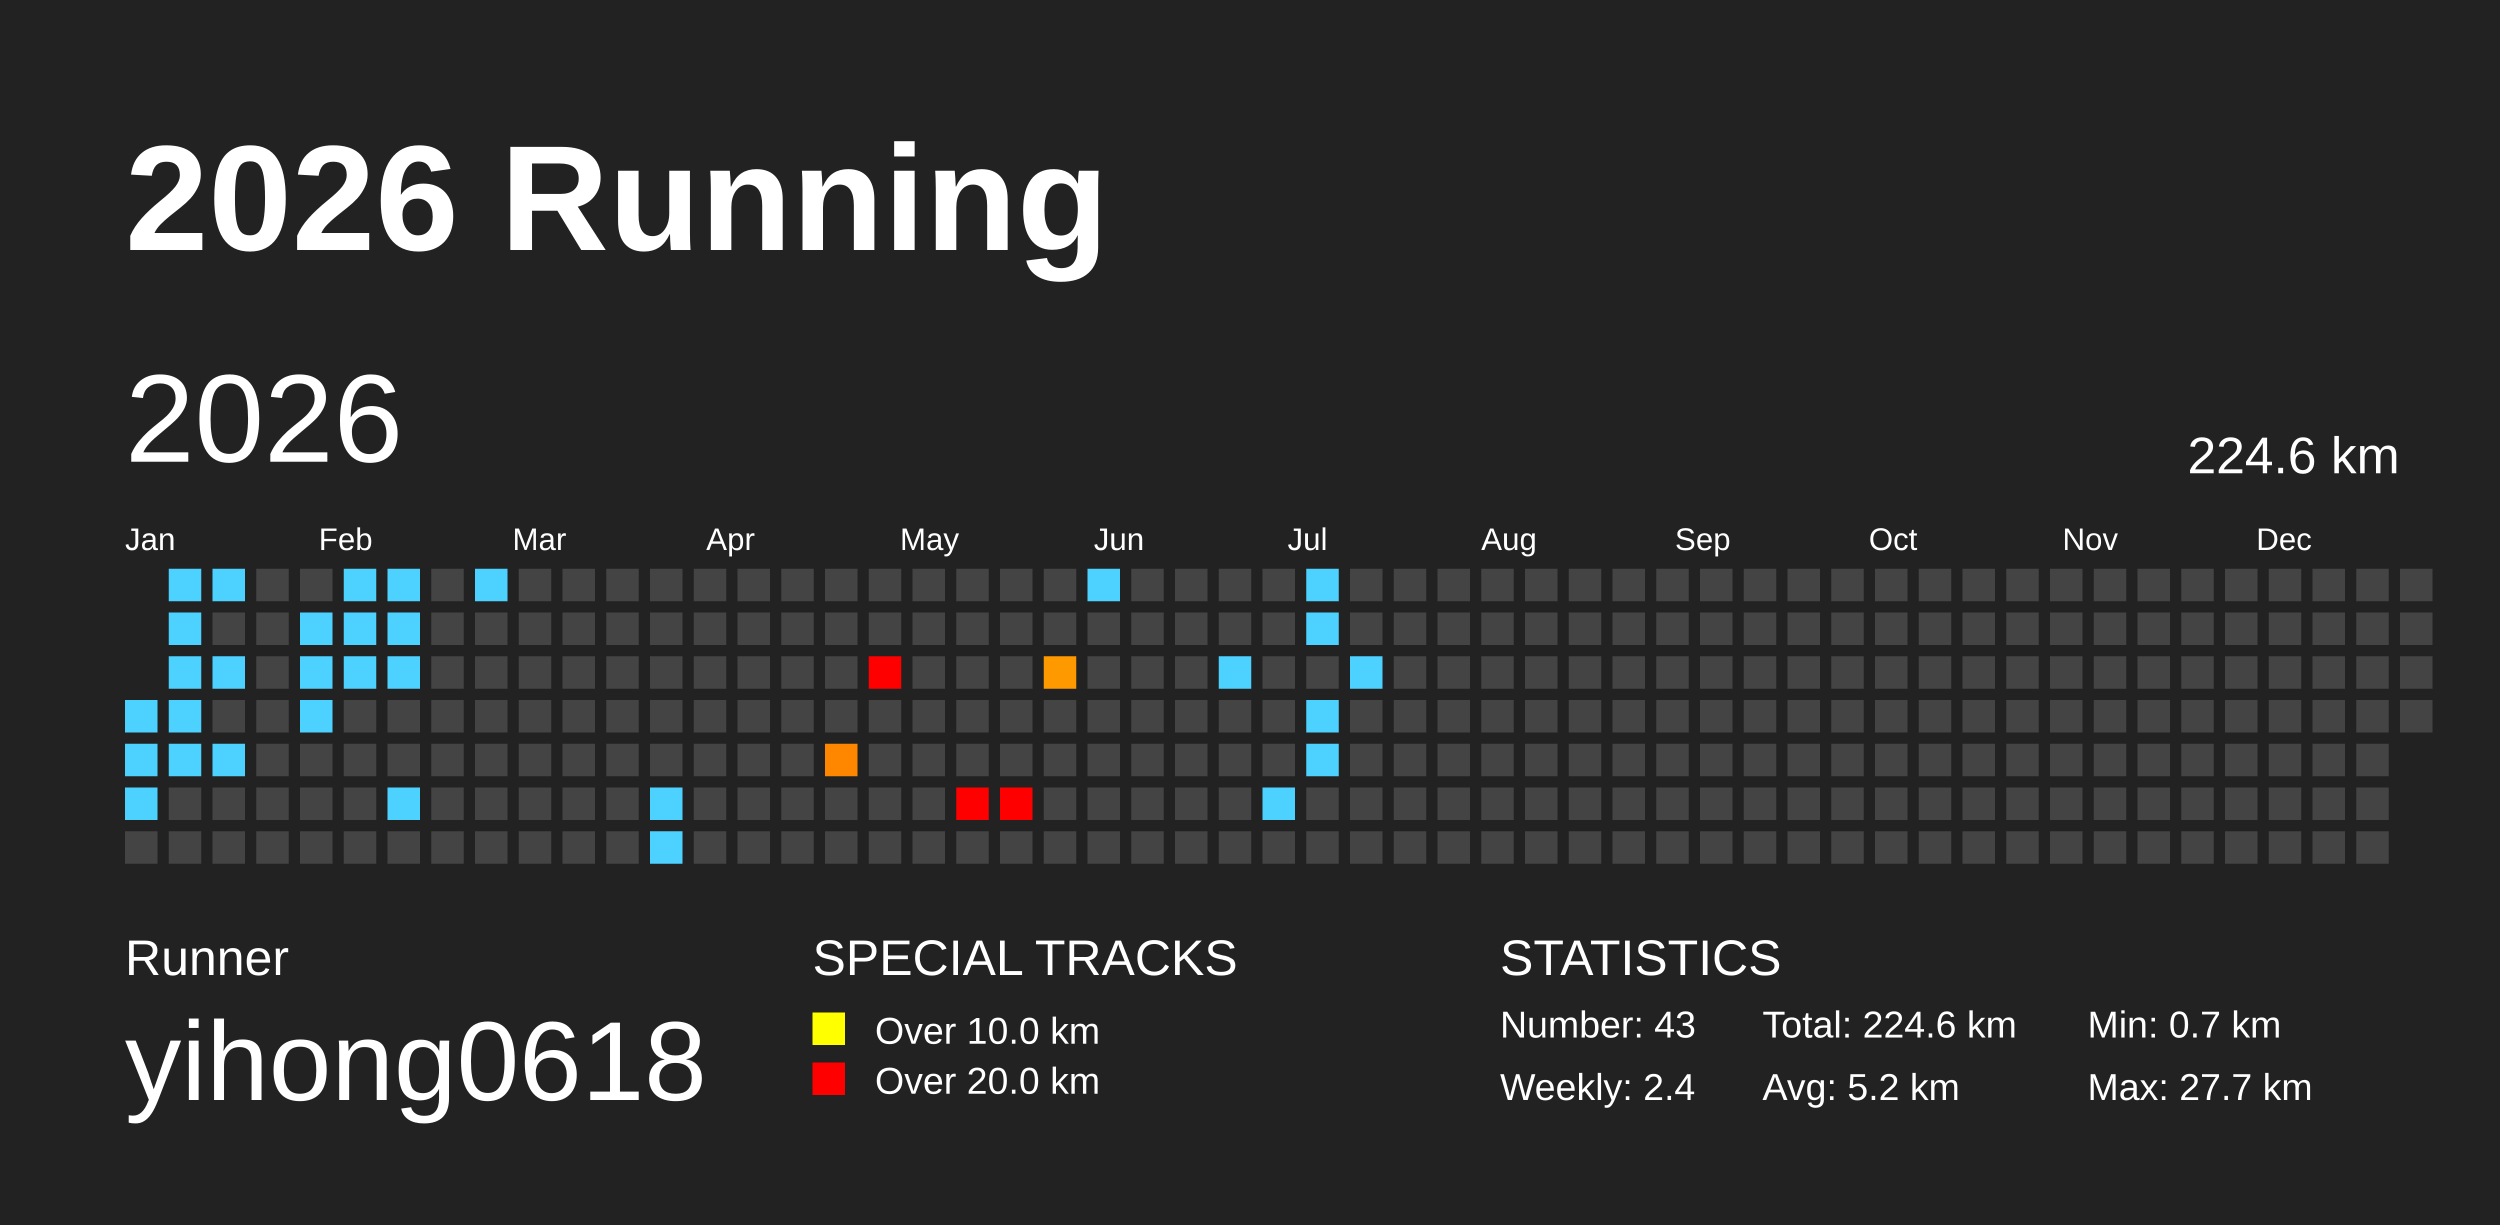
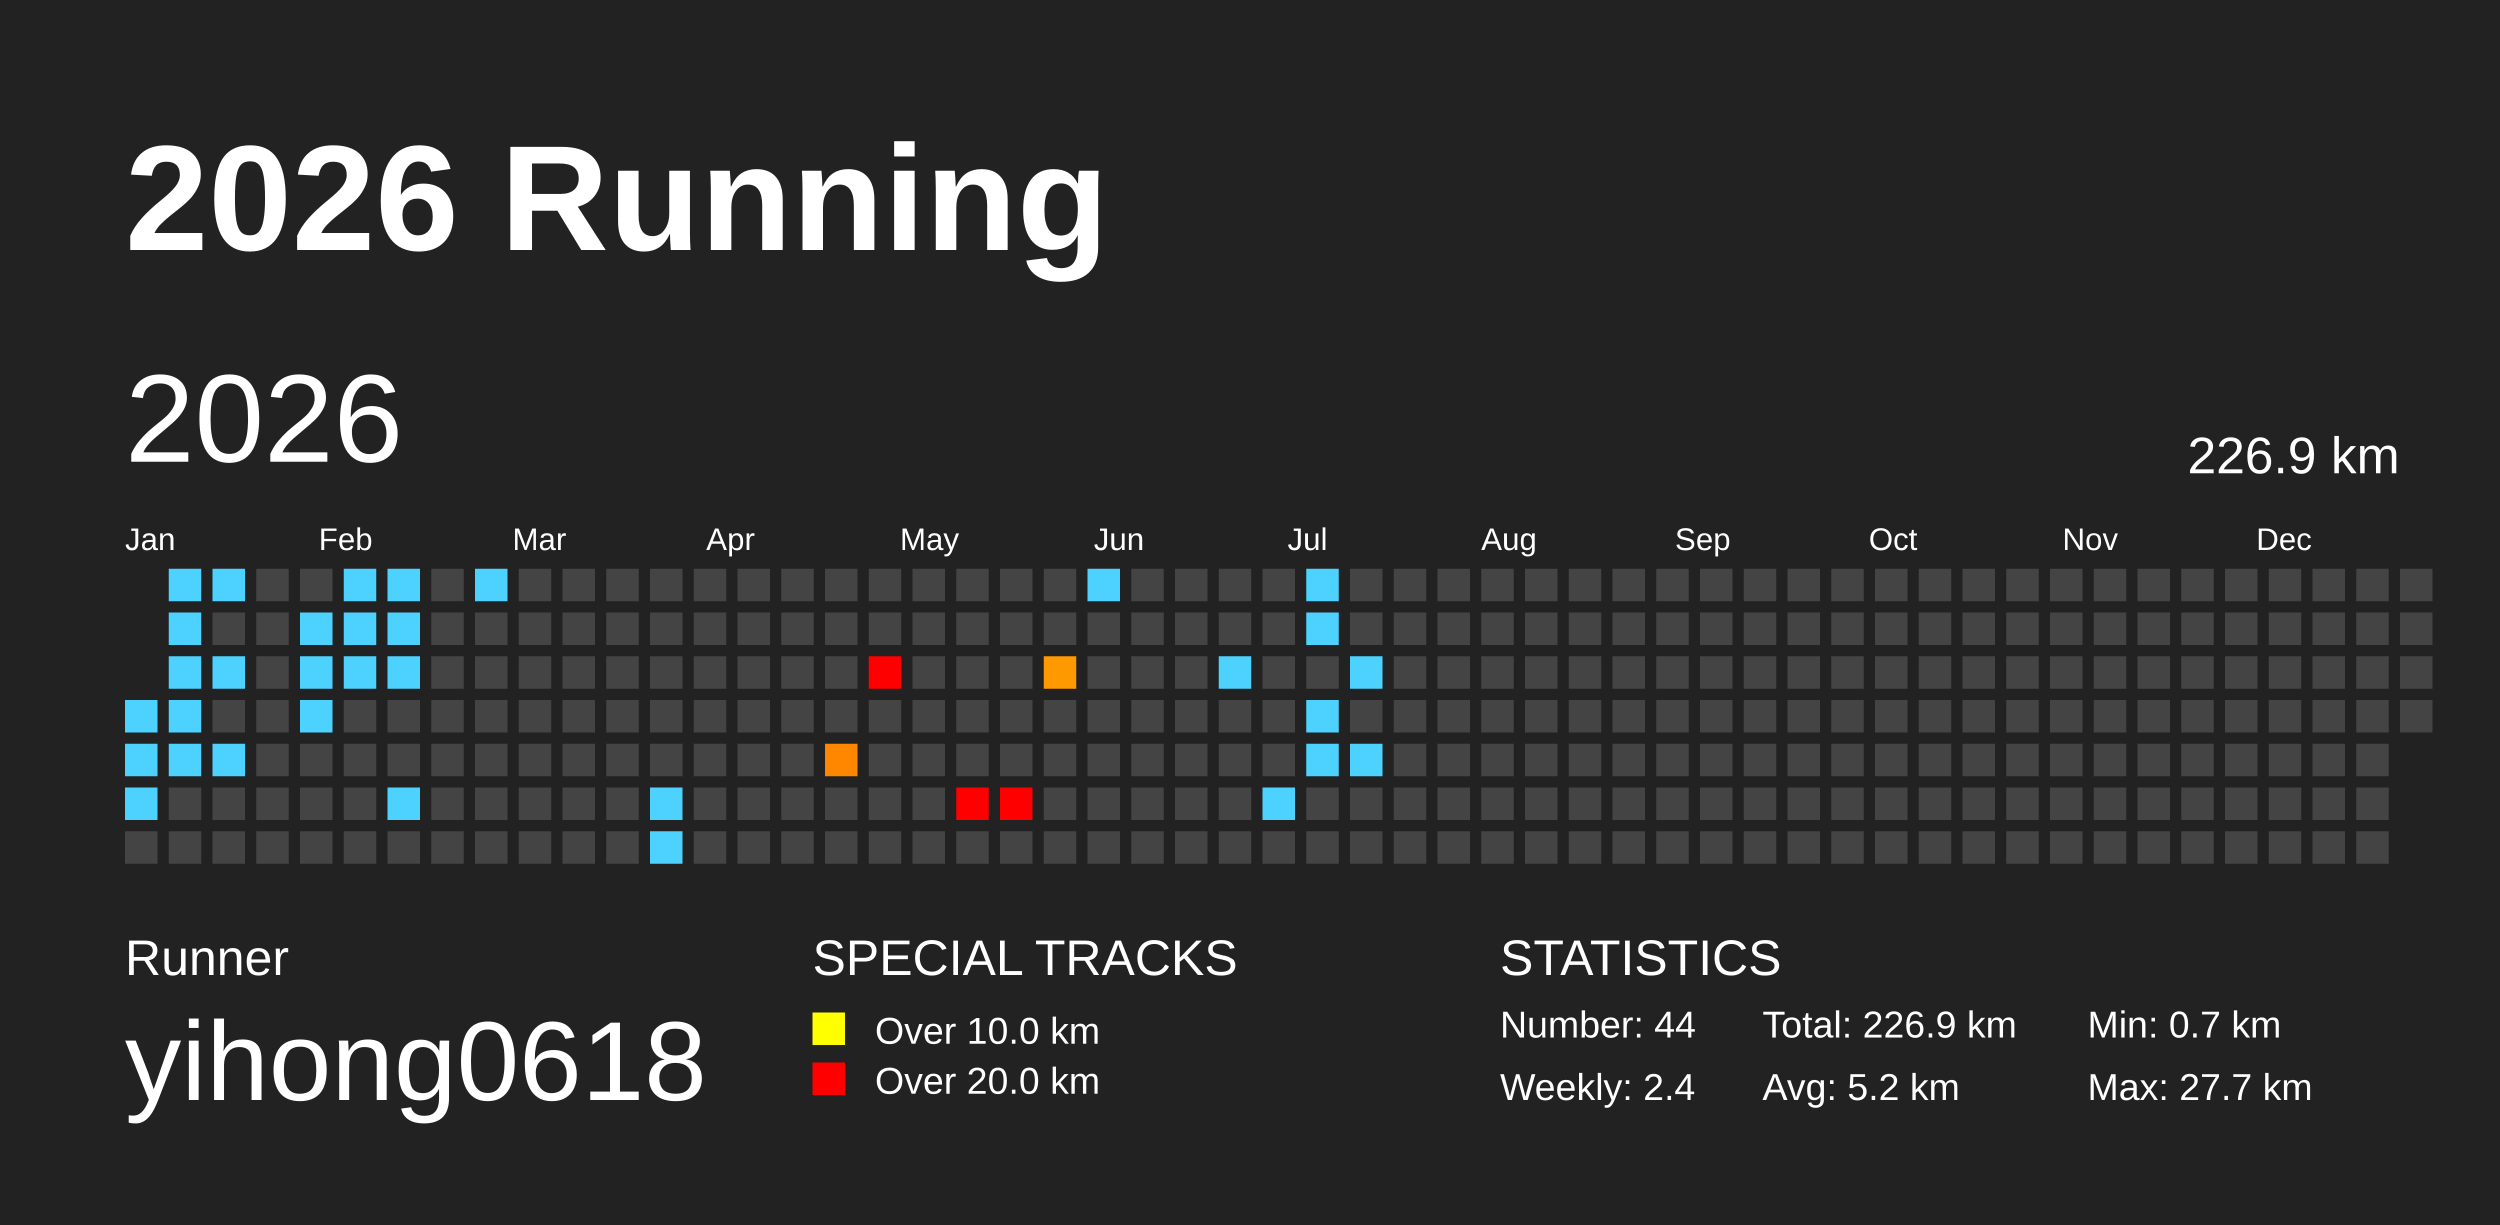
<svg xmlns="http://www.w3.org/2000/svg" baseProfile="full" height="98mm" version="1.1" viewBox="0,0,200,98" width="200mm">
  <defs />
  <rect fill="#222222" height="98" width="200" x="0" y="0" />
  <text fill="#FFFFFF" style="font-size:12px; font-family:Arial; font-weight:bold;" x="10" y="20">2026 Running</text>
  <text fill="#FFFFFF" style="font-size:4px; font-family:Arial" x="10" y="78">Runner</text>
  <text fill="#FFFFFF" style="font-size:9px; font-family:Arial" x="10" y="88">yihong0618</text>
  <text fill="#FFFFFF" style="font-size:4px; font-family:Arial" x="65" y="78">SPECIAL TRACKS</text>
  <rect fill="yellow" height="2.6" width="2.6" x="65" y="81" />
  <text fill="#FFFFFF" style="font-size:3px; font-family:Arial" x="70" y="83.5">Over 10.0 km</text>
  <rect fill="red" height="2.6" width="2.6" x="65" y="85" />
  <text fill="#FFFFFF" style="font-size:3px; font-family:Arial" x="70" y="87.5">Over 20.0 km</text>
  <text fill="#FFFFFF" style="font-size:4px; font-family:Arial" x="120" y="78">STATISTICS</text>
-   <text fill="#FFFFFF" style="font-size:3px; font-family:Arial" x="120" y="83">Number: 43</text>
+   <text fill="#FFFFFF" style="font-size:3px; font-family:Arial" x="120" y="83">Number: 44</text>
  <text fill="#FFFFFF" style="font-size:3px; font-family:Arial" x="120" y="88">Weekly: 2.4</text>
-   <text fill="#FFFFFF" style="font-size:3px; font-family:Arial" x="141" y="83">Total: 224.6 km</text>
+   <text fill="#FFFFFF" style="font-size:3px; font-family:Arial" x="141" y="83">Total: 226.9 km</text>
  <text fill="#FFFFFF" style="font-size:3px; font-family:Arial" x="141" y="88">Avg: 5.2 km</text>
  <text fill="#FFFFFF" style="font-size:3px; font-family:Arial" x="167" y="83">Min: 0.7 km</text>
  <text fill="#FFFFFF" style="font-size:3px; font-family:Arial" x="167" y="88">Max: 27.7 km</text>
  <text dominant-baseline="hanging" fill="#FFFFFF" style="font-size:10.0px; font-family:Arial;" x="10" y="30">2026</text>
-   <text dominant-baseline="hanging" fill="#FFFFFF" style="font-size:4.125px; font-family:Arial;" x="175" y="35">224.6 km</text>
+   <text dominant-baseline="hanging" fill="#FFFFFF" style="font-size:4.125px; font-family:Arial;" x="175" y="35">226.9 km</text>
  <text fill="#FFFFFF" style="font-size:2.5px; font-family:Arial" x="10.0" y="44">Jan</text>
  <text fill="#FFFFFF" style="font-size:2.5px; font-family:Arial" x="25.5" y="44">Feb</text>
  <text fill="#FFFFFF" style="font-size:2.5px; font-family:Arial" x="41.0" y="44">Mar</text>
  <text fill="#FFFFFF" style="font-size:2.5px; font-family:Arial" x="56.5" y="44">Apr</text>
  <text fill="#FFFFFF" style="font-size:2.5px; font-family:Arial" x="72.0" y="44">May</text>
  <text fill="#FFFFFF" style="font-size:2.5px; font-family:Arial" x="87.5" y="44">Jun</text>
  <text fill="#FFFFFF" style="font-size:2.5px; font-family:Arial" x="103.0" y="44">Jul</text>
  <text fill="#FFFFFF" style="font-size:2.5px; font-family:Arial" x="118.5" y="44">Aug</text>
  <text fill="#FFFFFF" style="font-size:2.5px; font-family:Arial" x="134.0" y="44">Sep</text>
  <text fill="#FFFFFF" style="font-size:2.5px; font-family:Arial" x="149.5" y="44">Oct</text>
  <text fill="#FFFFFF" style="font-size:2.5px; font-family:Arial" x="165.0" y="44">Nov</text>
  <text fill="#FFFFFF" style="font-size:2.5px; font-family:Arial" x="180.5" y="44">Dec</text>
  <rect fill="#4dd2ff" height="2.6" width="2.6" x="10.0" y="56.0" />
  <rect fill="#4dd2ff" height="2.6" width="2.6" x="10.0" y="59.5" />
  <rect fill="#4dd2ff" height="2.6" width="2.6" x="10.0" y="63.0" />
  <rect fill="#444444" height="2.6" width="2.6" x="10.0" y="66.5" />
  <rect fill="#4dd2ff" height="2.6" width="2.6" x="13.5" y="45.5" />
  <rect fill="#4dd2ff" height="2.6" width="2.6" x="13.5" y="49.0" />
  <rect fill="#4dd2ff" height="2.6" width="2.6" x="13.5" y="52.5" />
  <rect fill="#4dd2ff" height="2.6" width="2.6" x="13.5" y="56.0" />
  <rect fill="#4dd2ff" height="2.6" width="2.6" x="13.5" y="59.5" />
  <rect fill="#444444" height="2.6" width="2.6" x="13.5" y="63.0" />
  <rect fill="#444444" height="2.6" width="2.6" x="13.5" y="66.5" />
  <rect fill="#4dd2ff" height="2.6" width="2.6" x="17.0" y="45.5" />
  <rect fill="#444444" height="2.6" width="2.6" x="17.0" y="49.0" />
  <rect fill="#4dd2ff" height="2.6" width="2.6" x="17.0" y="52.5" />
  <rect fill="#444444" height="2.6" width="2.6" x="17.0" y="56.0" />
  <rect fill="#4dd2ff" height="2.6" width="2.6" x="17.0" y="59.5" />
  <rect fill="#444444" height="2.6" width="2.6" x="17.0" y="63.0" />
  <rect fill="#444444" height="2.6" width="2.6" x="17.0" y="66.5" />
  <rect fill="#444444" height="2.6" width="2.6" x="20.5" y="45.5" />
  <rect fill="#444444" height="2.6" width="2.6" x="20.5" y="49.0" />
  <rect fill="#444444" height="2.6" width="2.6" x="20.5" y="52.5" />
  <rect fill="#444444" height="2.6" width="2.6" x="20.5" y="56.0" />
  <rect fill="#444444" height="2.6" width="2.6" x="20.5" y="59.5" />
  <rect fill="#444444" height="2.6" width="2.6" x="20.5" y="63.0" />
  <rect fill="#444444" height="2.6" width="2.6" x="20.5" y="66.5" />
  <rect fill="#444444" height="2.6" width="2.6" x="24.0" y="45.5" />
  <rect fill="#4dd2ff" height="2.6" width="2.6" x="24.0" y="49.0" />
  <rect fill="#4dd2ff" height="2.6" width="2.6" x="24.0" y="52.5" />
  <rect fill="#4dd2ff" height="2.6" width="2.6" x="24.0" y="56.0" />
  <rect fill="#444444" height="2.6" width="2.6" x="24.0" y="59.5" />
  <rect fill="#444444" height="2.6" width="2.6" x="24.0" y="63.0" />
  <rect fill="#444444" height="2.6" width="2.6" x="24.0" y="66.5" />
  <rect fill="#4dd2ff" height="2.6" width="2.6" x="27.5" y="45.5" />
  <rect fill="#4dd2ff" height="2.6" width="2.6" x="27.5" y="49.0" />
  <rect fill="#4dd2ff" height="2.6" width="2.6" x="27.5" y="52.5" />
  <rect fill="#444444" height="2.6" width="2.6" x="27.5" y="56.0" />
  <rect fill="#444444" height="2.6" width="2.6" x="27.5" y="59.5" />
  <rect fill="#444444" height="2.6" width="2.6" x="27.5" y="63.0" />
  <rect fill="#444444" height="2.6" width="2.6" x="27.5" y="66.5" />
  <rect fill="#4dd2ff" height="2.6" width="2.6" x="31.0" y="45.5" />
  <rect fill="#4dd2ff" height="2.6" width="2.6" x="31.0" y="49.0" />
  <rect fill="#4dd2ff" height="2.6" width="2.6" x="31.0" y="52.5" />
  <rect fill="#444444" height="2.6" width="2.6" x="31.0" y="56.0" />
  <rect fill="#444444" height="2.6" width="2.6" x="31.0" y="59.5" />
  <rect fill="#4dd2ff" height="2.6" width="2.6" x="31.0" y="63.0" />
  <rect fill="#444444" height="2.6" width="2.6" x="31.0" y="66.5" />
  <rect fill="#444444" height="2.6" width="2.6" x="34.5" y="45.5" />
  <rect fill="#444444" height="2.6" width="2.6" x="34.5" y="49.0" />
  <rect fill="#444444" height="2.6" width="2.6" x="34.5" y="52.5" />
  <rect fill="#444444" height="2.6" width="2.6" x="34.5" y="56.0" />
  <rect fill="#444444" height="2.6" width="2.6" x="34.5" y="59.5" />
  <rect fill="#444444" height="2.6" width="2.6" x="34.5" y="63.0" />
  <rect fill="#444444" height="2.6" width="2.6" x="34.5" y="66.5" />
  <rect fill="#4dd2ff" height="2.6" width="2.6" x="38.0" y="45.5" />
  <rect fill="#444444" height="2.6" width="2.6" x="38.0" y="49.0" />
  <rect fill="#444444" height="2.6" width="2.6" x="38.0" y="52.5" />
  <rect fill="#444444" height="2.6" width="2.6" x="38.0" y="56.0" />
  <rect fill="#444444" height="2.6" width="2.6" x="38.0" y="59.5" />
  <rect fill="#444444" height="2.6" width="2.6" x="38.0" y="63.0" />
  <rect fill="#444444" height="2.6" width="2.6" x="38.0" y="66.5" />
  <rect fill="#444444" height="2.6" width="2.6" x="41.5" y="45.5" />
  <rect fill="#444444" height="2.6" width="2.6" x="41.5" y="49.0" />
  <rect fill="#444444" height="2.6" width="2.6" x="41.5" y="52.5" />
  <rect fill="#444444" height="2.6" width="2.6" x="41.5" y="56.0" />
  <rect fill="#444444" height="2.6" width="2.6" x="41.5" y="59.5" />
  <rect fill="#444444" height="2.6" width="2.6" x="41.5" y="63.0" />
  <rect fill="#444444" height="2.6" width="2.6" x="41.5" y="66.5" />
  <rect fill="#444444" height="2.6" width="2.6" x="45.0" y="45.5" />
  <rect fill="#444444" height="2.6" width="2.6" x="45.0" y="49.0" />
  <rect fill="#444444" height="2.6" width="2.6" x="45.0" y="52.5" />
  <rect fill="#444444" height="2.6" width="2.6" x="45.0" y="56.0" />
  <rect fill="#444444" height="2.6" width="2.6" x="45.0" y="59.5" />
  <rect fill="#444444" height="2.6" width="2.6" x="45.0" y="63.0" />
  <rect fill="#444444" height="2.6" width="2.6" x="45.0" y="66.5" />
  <rect fill="#444444" height="2.6" width="2.6" x="48.5" y="45.5" />
  <rect fill="#444444" height="2.6" width="2.6" x="48.5" y="49.0" />
  <rect fill="#444444" height="2.6" width="2.6" x="48.5" y="52.5" />
  <rect fill="#444444" height="2.6" width="2.6" x="48.5" y="56.0" />
  <rect fill="#444444" height="2.6" width="2.6" x="48.5" y="59.5" />
  <rect fill="#444444" height="2.6" width="2.6" x="48.5" y="63.0" />
  <rect fill="#444444" height="2.6" width="2.6" x="48.5" y="66.5" />
  <rect fill="#444444" height="2.6" width="2.6" x="52.0" y="45.5" />
  <rect fill="#444444" height="2.6" width="2.6" x="52.0" y="49.0" />
  <rect fill="#444444" height="2.6" width="2.6" x="52.0" y="52.5" />
  <rect fill="#444444" height="2.6" width="2.6" x="52.0" y="56.0" />
  <rect fill="#444444" height="2.6" width="2.6" x="52.0" y="59.5" />
  <rect fill="#4dd2ff" height="2.6" width="2.6" x="52.0" y="63.0" />
  <rect fill="#4dd2ff" height="2.6" width="2.6" x="52.0" y="66.5" />
  <rect fill="#444444" height="2.6" width="2.6" x="55.5" y="45.5" />
  <rect fill="#444444" height="2.6" width="2.6" x="55.5" y="49.0" />
  <rect fill="#444444" height="2.6" width="2.6" x="55.5" y="52.5" />
  <rect fill="#444444" height="2.6" width="2.6" x="55.5" y="56.0" />
  <rect fill="#444444" height="2.6" width="2.6" x="55.5" y="59.5" />
  <rect fill="#444444" height="2.6" width="2.6" x="55.5" y="63.0" />
  <rect fill="#444444" height="2.6" width="2.6" x="55.5" y="66.5" />
  <rect fill="#444444" height="2.6" width="2.6" x="59.0" y="45.5" />
  <rect fill="#444444" height="2.6" width="2.6" x="59.0" y="49.0" />
  <rect fill="#444444" height="2.6" width="2.6" x="59.0" y="52.5" />
  <rect fill="#444444" height="2.6" width="2.6" x="59.0" y="56.0" />
  <rect fill="#444444" height="2.6" width="2.6" x="59.0" y="59.5" />
  <rect fill="#444444" height="2.6" width="2.6" x="59.0" y="63.0" />
  <rect fill="#444444" height="2.6" width="2.6" x="59.0" y="66.5" />
  <rect fill="#444444" height="2.6" width="2.6" x="62.5" y="45.5" />
  <rect fill="#444444" height="2.6" width="2.6" x="62.5" y="49.0" />
  <rect fill="#444444" height="2.6" width="2.6" x="62.5" y="52.5" />
  <rect fill="#444444" height="2.6" width="2.6" x="62.5" y="56.0" />
  <rect fill="#444444" height="2.6" width="2.6" x="62.5" y="59.5" />
  <rect fill="#444444" height="2.6" width="2.6" x="62.5" y="63.0" />
  <rect fill="#444444" height="2.6" width="2.6" x="62.5" y="66.5" />
  <rect fill="#444444" height="2.6" width="2.6" x="66.0" y="45.5" />
  <rect fill="#444444" height="2.6" width="2.6" x="66.0" y="49.0" />
  <rect fill="#444444" height="2.6" width="2.6" x="66.0" y="52.5" />
  <rect fill="#444444" height="2.6" width="2.6" x="66.0" y="56.0" />
  <rect fill="#ff8700" height="2.6" width="2.6" x="66.0" y="59.5" />
  <rect fill="#444444" height="2.6" width="2.6" x="66.0" y="63.0" />
  <rect fill="#444444" height="2.6" width="2.6" x="66.0" y="66.5" />
  <rect fill="#444444" height="2.6" width="2.6" x="69.5" y="45.5" />
  <rect fill="#444444" height="2.6" width="2.6" x="69.5" y="49.0" />
  <rect fill="red" height="2.6" width="2.6" x="69.5" y="52.5" />
  <rect fill="#444444" height="2.6" width="2.6" x="69.5" y="56.0" />
  <rect fill="#444444" height="2.6" width="2.6" x="69.5" y="59.5" />
  <rect fill="#444444" height="2.6" width="2.6" x="69.5" y="63.0" />
  <rect fill="#444444" height="2.6" width="2.6" x="69.5" y="66.5" />
  <rect fill="#444444" height="2.6" width="2.6" x="73.0" y="45.5" />
  <rect fill="#444444" height="2.6" width="2.6" x="73.0" y="49.0" />
  <rect fill="#444444" height="2.6" width="2.6" x="73.0" y="52.5" />
  <rect fill="#444444" height="2.6" width="2.6" x="73.0" y="56.0" />
  <rect fill="#444444" height="2.6" width="2.6" x="73.0" y="59.5" />
  <rect fill="#444444" height="2.6" width="2.6" x="73.0" y="63.0" />
  <rect fill="#444444" height="2.6" width="2.6" x="73.0" y="66.5" />
  <rect fill="#444444" height="2.6" width="2.6" x="76.5" y="45.5" />
  <rect fill="#444444" height="2.6" width="2.6" x="76.5" y="49.0" />
  <rect fill="#444444" height="2.6" width="2.6" x="76.5" y="52.5" />
  <rect fill="#444444" height="2.6" width="2.6" x="76.5" y="56.0" />
  <rect fill="#444444" height="2.6" width="2.6" x="76.5" y="59.5" />
  <rect fill="red" height="2.6" width="2.6" x="76.5" y="63.0" />
  <rect fill="#444444" height="2.6" width="2.6" x="76.5" y="66.5" />
  <rect fill="#444444" height="2.6" width="2.6" x="80.0" y="45.5" />
  <rect fill="#444444" height="2.6" width="2.6" x="80.0" y="49.0" />
  <rect fill="#444444" height="2.6" width="2.6" x="80.0" y="52.5" />
  <rect fill="#444444" height="2.6" width="2.6" x="80.0" y="56.0" />
  <rect fill="#444444" height="2.6" width="2.6" x="80.0" y="59.5" />
  <rect fill="red" height="2.6" width="2.6" x="80.0" y="63.0" />
  <rect fill="#444444" height="2.6" width="2.6" x="80.0" y="66.5" />
  <rect fill="#444444" height="2.6" width="2.6" x="83.5" y="45.5" />
  <rect fill="#444444" height="2.6" width="2.6" x="83.5" y="49.0" />
  <rect fill="#ff9900" height="2.6" width="2.6" x="83.5" y="52.5" />
  <rect fill="#444444" height="2.6" width="2.6" x="83.5" y="56.0" />
  <rect fill="#444444" height="2.6" width="2.6" x="83.5" y="59.5" />
  <rect fill="#444444" height="2.6" width="2.6" x="83.5" y="63.0" />
  <rect fill="#444444" height="2.6" width="2.6" x="83.5" y="66.5" />
  <rect fill="#4dd2ff" height="2.6" width="2.6" x="87.0" y="45.5" />
  <rect fill="#444444" height="2.6" width="2.6" x="87.0" y="49.0" />
  <rect fill="#444444" height="2.6" width="2.6" x="87.0" y="52.5" />
  <rect fill="#444444" height="2.6" width="2.6" x="87.0" y="56.0" />
  <rect fill="#444444" height="2.6" width="2.6" x="87.0" y="59.5" />
  <rect fill="#444444" height="2.6" width="2.6" x="87.0" y="63.0" />
  <rect fill="#444444" height="2.6" width="2.6" x="87.0" y="66.5" />
  <rect fill="#444444" height="2.6" width="2.6" x="90.5" y="45.5" />
  <rect fill="#444444" height="2.6" width="2.6" x="90.5" y="49.0" />
  <rect fill="#444444" height="2.6" width="2.6" x="90.5" y="52.5" />
  <rect fill="#444444" height="2.6" width="2.6" x="90.5" y="56.0" />
  <rect fill="#444444" height="2.6" width="2.6" x="90.5" y="59.5" />
  <rect fill="#444444" height="2.6" width="2.6" x="90.5" y="63.0" />
  <rect fill="#444444" height="2.6" width="2.6" x="90.5" y="66.5" />
  <rect fill="#444444" height="2.6" width="2.6" x="94.0" y="45.5" />
  <rect fill="#444444" height="2.6" width="2.6" x="94.0" y="49.0" />
  <rect fill="#444444" height="2.6" width="2.6" x="94.0" y="52.5" />
  <rect fill="#444444" height="2.6" width="2.6" x="94.0" y="56.0" />
  <rect fill="#444444" height="2.6" width="2.6" x="94.0" y="59.5" />
  <rect fill="#444444" height="2.6" width="2.6" x="94.0" y="63.0" />
  <rect fill="#444444" height="2.6" width="2.6" x="94.0" y="66.5" />
  <rect fill="#444444" height="2.6" width="2.6" x="97.5" y="45.5" />
  <rect fill="#444444" height="2.6" width="2.6" x="97.5" y="49.0" />
  <rect fill="#4dd2ff" height="2.6" width="2.6" x="97.5" y="52.5" />
  <rect fill="#444444" height="2.6" width="2.6" x="97.5" y="56.0" />
  <rect fill="#444444" height="2.6" width="2.6" x="97.5" y="59.5" />
  <rect fill="#444444" height="2.6" width="2.6" x="97.5" y="63.0" />
  <rect fill="#444444" height="2.6" width="2.6" x="97.5" y="66.5" />
  <rect fill="#444444" height="2.6" width="2.6" x="101.0" y="45.5" />
  <rect fill="#444444" height="2.6" width="2.6" x="101.0" y="49.0" />
  <rect fill="#444444" height="2.6" width="2.6" x="101.0" y="52.5" />
  <rect fill="#444444" height="2.6" width="2.6" x="101.0" y="56.0" />
  <rect fill="#444444" height="2.6" width="2.6" x="101.0" y="59.5" />
  <rect fill="#4dd2ff" height="2.6" width="2.6" x="101.0" y="63.0" />
  <rect fill="#444444" height="2.6" width="2.6" x="101.0" y="66.5" />
  <rect fill="#4dd2ff" height="2.6" width="2.6" x="104.5" y="45.5" />
  <rect fill="#4dd2ff" height="2.6" width="2.6" x="104.5" y="49.0" />
  <rect fill="#444444" height="2.6" width="2.6" x="104.5" y="52.5" />
  <rect fill="#4dd2ff" height="2.6" width="2.6" x="104.5" y="56.0" />
  <rect fill="#4dd2ff" height="2.6" width="2.6" x="104.5" y="59.5" />
  <rect fill="#444444" height="2.6" width="2.6" x="104.5" y="63.0" />
  <rect fill="#444444" height="2.6" width="2.6" x="104.5" y="66.5" />
  <rect fill="#444444" height="2.6" width="2.6" x="108.0" y="45.5" />
  <rect fill="#444444" height="2.6" width="2.6" x="108.0" y="49.0" />
  <rect fill="#4dd2ff" height="2.6" width="2.6" x="108.0" y="52.5" />
  <rect fill="#444444" height="2.6" width="2.6" x="108.0" y="56.0" />
-   <rect fill="#444444" height="2.6" width="2.6" x="108.0" y="59.5" />
+   <rect fill="#4dd2ff" height="2.6" width="2.6" x="108.0" y="59.5" />
  <rect fill="#444444" height="2.6" width="2.6" x="108.0" y="63.0" />
  <rect fill="#444444" height="2.6" width="2.6" x="108.0" y="66.5" />
  <rect fill="#444444" height="2.6" width="2.6" x="111.5" y="45.5" />
  <rect fill="#444444" height="2.6" width="2.6" x="111.5" y="49.0" />
  <rect fill="#444444" height="2.6" width="2.6" x="111.5" y="52.5" />
  <rect fill="#444444" height="2.6" width="2.6" x="111.5" y="56.0" />
  <rect fill="#444444" height="2.6" width="2.6" x="111.5" y="59.5" />
  <rect fill="#444444" height="2.6" width="2.6" x="111.5" y="63.0" />
  <rect fill="#444444" height="2.6" width="2.6" x="111.5" y="66.5" />
  <rect fill="#444444" height="2.6" width="2.6" x="115.0" y="45.5" />
  <rect fill="#444444" height="2.6" width="2.6" x="115.0" y="49.0" />
  <rect fill="#444444" height="2.6" width="2.6" x="115.0" y="52.5" />
  <rect fill="#444444" height="2.6" width="2.6" x="115.0" y="56.0" />
  <rect fill="#444444" height="2.6" width="2.6" x="115.0" y="59.5" />
  <rect fill="#444444" height="2.6" width="2.6" x="115.0" y="63.0" />
  <rect fill="#444444" height="2.6" width="2.6" x="115.0" y="66.5" />
  <rect fill="#444444" height="2.6" width="2.6" x="118.5" y="45.5" />
  <rect fill="#444444" height="2.6" width="2.6" x="118.5" y="49.0" />
  <rect fill="#444444" height="2.6" width="2.6" x="118.5" y="52.5" />
  <rect fill="#444444" height="2.6" width="2.6" x="118.5" y="56.0" />
  <rect fill="#444444" height="2.6" width="2.6" x="118.5" y="59.5" />
  <rect fill="#444444" height="2.6" width="2.6" x="118.5" y="63.0" />
  <rect fill="#444444" height="2.6" width="2.6" x="118.5" y="66.5" />
  <rect fill="#444444" height="2.6" width="2.6" x="122.0" y="45.5" />
  <rect fill="#444444" height="2.6" width="2.6" x="122.0" y="49.0" />
  <rect fill="#444444" height="2.6" width="2.6" x="122.0" y="52.5" />
  <rect fill="#444444" height="2.6" width="2.6" x="122.0" y="56.0" />
  <rect fill="#444444" height="2.6" width="2.6" x="122.0" y="59.5" />
  <rect fill="#444444" height="2.6" width="2.6" x="122.0" y="63.0" />
  <rect fill="#444444" height="2.6" width="2.6" x="122.0" y="66.5" />
  <rect fill="#444444" height="2.6" width="2.6" x="125.5" y="45.5" />
  <rect fill="#444444" height="2.6" width="2.6" x="125.5" y="49.0" />
  <rect fill="#444444" height="2.6" width="2.6" x="125.5" y="52.5" />
  <rect fill="#444444" height="2.6" width="2.6" x="125.5" y="56.0" />
  <rect fill="#444444" height="2.6" width="2.6" x="125.5" y="59.5" />
  <rect fill="#444444" height="2.6" width="2.6" x="125.5" y="63.0" />
  <rect fill="#444444" height="2.6" width="2.6" x="125.5" y="66.5" />
  <rect fill="#444444" height="2.6" width="2.6" x="129.0" y="45.5" />
  <rect fill="#444444" height="2.6" width="2.6" x="129.0" y="49.0" />
  <rect fill="#444444" height="2.6" width="2.6" x="129.0" y="52.5" />
  <rect fill="#444444" height="2.6" width="2.6" x="129.0" y="56.0" />
  <rect fill="#444444" height="2.6" width="2.6" x="129.0" y="59.5" />
  <rect fill="#444444" height="2.6" width="2.6" x="129.0" y="63.0" />
  <rect fill="#444444" height="2.6" width="2.6" x="129.0" y="66.5" />
  <rect fill="#444444" height="2.6" width="2.6" x="132.5" y="45.5" />
  <rect fill="#444444" height="2.6" width="2.6" x="132.5" y="49.0" />
  <rect fill="#444444" height="2.6" width="2.6" x="132.5" y="52.5" />
  <rect fill="#444444" height="2.6" width="2.6" x="132.5" y="56.0" />
  <rect fill="#444444" height="2.6" width="2.6" x="132.5" y="59.5" />
  <rect fill="#444444" height="2.6" width="2.6" x="132.5" y="63.0" />
  <rect fill="#444444" height="2.6" width="2.6" x="132.5" y="66.5" />
  <rect fill="#444444" height="2.6" width="2.6" x="136.0" y="45.5" />
  <rect fill="#444444" height="2.6" width="2.6" x="136.0" y="49.0" />
  <rect fill="#444444" height="2.6" width="2.6" x="136.0" y="52.5" />
  <rect fill="#444444" height="2.6" width="2.6" x="136.0" y="56.0" />
  <rect fill="#444444" height="2.6" width="2.6" x="136.0" y="59.5" />
  <rect fill="#444444" height="2.6" width="2.6" x="136.0" y="63.0" />
  <rect fill="#444444" height="2.6" width="2.6" x="136.0" y="66.5" />
  <rect fill="#444444" height="2.6" width="2.6" x="139.5" y="45.5" />
  <rect fill="#444444" height="2.6" width="2.6" x="139.5" y="49.0" />
  <rect fill="#444444" height="2.6" width="2.6" x="139.5" y="52.5" />
  <rect fill="#444444" height="2.6" width="2.6" x="139.5" y="56.0" />
  <rect fill="#444444" height="2.6" width="2.6" x="139.5" y="59.5" />
  <rect fill="#444444" height="2.6" width="2.6" x="139.5" y="63.0" />
  <rect fill="#444444" height="2.6" width="2.6" x="139.5" y="66.5" />
  <rect fill="#444444" height="2.6" width="2.6" x="143.0" y="45.5" />
  <rect fill="#444444" height="2.6" width="2.6" x="143.0" y="49.0" />
  <rect fill="#444444" height="2.6" width="2.6" x="143.0" y="52.5" />
  <rect fill="#444444" height="2.6" width="2.6" x="143.0" y="56.0" />
  <rect fill="#444444" height="2.6" width="2.6" x="143.0" y="59.5" />
  <rect fill="#444444" height="2.6" width="2.6" x="143.0" y="63.0" />
  <rect fill="#444444" height="2.6" width="2.6" x="143.0" y="66.5" />
  <rect fill="#444444" height="2.6" width="2.6" x="146.5" y="45.5" />
  <rect fill="#444444" height="2.6" width="2.6" x="146.5" y="49.0" />
  <rect fill="#444444" height="2.6" width="2.6" x="146.5" y="52.5" />
  <rect fill="#444444" height="2.6" width="2.6" x="146.5" y="56.0" />
  <rect fill="#444444" height="2.6" width="2.6" x="146.5" y="59.5" />
  <rect fill="#444444" height="2.6" width="2.6" x="146.5" y="63.0" />
  <rect fill="#444444" height="2.6" width="2.6" x="146.5" y="66.5" />
  <rect fill="#444444" height="2.6" width="2.6" x="150.0" y="45.5" />
  <rect fill="#444444" height="2.6" width="2.6" x="150.0" y="49.0" />
  <rect fill="#444444" height="2.6" width="2.6" x="150.0" y="52.5" />
  <rect fill="#444444" height="2.6" width="2.6" x="150.0" y="56.0" />
  <rect fill="#444444" height="2.6" width="2.6" x="150.0" y="59.5" />
  <rect fill="#444444" height="2.6" width="2.6" x="150.0" y="63.0" />
  <rect fill="#444444" height="2.6" width="2.6" x="150.0" y="66.5" />
  <rect fill="#444444" height="2.6" width="2.6" x="153.5" y="45.5" />
  <rect fill="#444444" height="2.6" width="2.6" x="153.5" y="49.0" />
  <rect fill="#444444" height="2.6" width="2.6" x="153.5" y="52.5" />
  <rect fill="#444444" height="2.6" width="2.6" x="153.5" y="56.0" />
  <rect fill="#444444" height="2.6" width="2.6" x="153.5" y="59.5" />
  <rect fill="#444444" height="2.6" width="2.6" x="153.5" y="63.0" />
  <rect fill="#444444" height="2.6" width="2.6" x="153.5" y="66.5" />
  <rect fill="#444444" height="2.6" width="2.6" x="157.0" y="45.5" />
  <rect fill="#444444" height="2.6" width="2.6" x="157.0" y="49.0" />
  <rect fill="#444444" height="2.6" width="2.6" x="157.0" y="52.5" />
  <rect fill="#444444" height="2.6" width="2.6" x="157.0" y="56.0" />
  <rect fill="#444444" height="2.6" width="2.6" x="157.0" y="59.5" />
  <rect fill="#444444" height="2.6" width="2.6" x="157.0" y="63.0" />
  <rect fill="#444444" height="2.6" width="2.6" x="157.0" y="66.5" />
  <rect fill="#444444" height="2.6" width="2.6" x="160.5" y="45.5" />
  <rect fill="#444444" height="2.6" width="2.6" x="160.5" y="49.0" />
  <rect fill="#444444" height="2.6" width="2.6" x="160.5" y="52.5" />
  <rect fill="#444444" height="2.6" width="2.6" x="160.5" y="56.0" />
  <rect fill="#444444" height="2.6" width="2.6" x="160.5" y="59.5" />
  <rect fill="#444444" height="2.6" width="2.6" x="160.5" y="63.0" />
  <rect fill="#444444" height="2.6" width="2.6" x="160.5" y="66.5" />
  <rect fill="#444444" height="2.6" width="2.6" x="164.0" y="45.5" />
  <rect fill="#444444" height="2.6" width="2.6" x="164.0" y="49.0" />
  <rect fill="#444444" height="2.6" width="2.6" x="164.0" y="52.5" />
  <rect fill="#444444" height="2.6" width="2.6" x="164.0" y="56.0" />
  <rect fill="#444444" height="2.6" width="2.6" x="164.0" y="59.5" />
  <rect fill="#444444" height="2.6" width="2.6" x="164.0" y="63.0" />
  <rect fill="#444444" height="2.6" width="2.6" x="164.0" y="66.5" />
  <rect fill="#444444" height="2.6" width="2.6" x="167.5" y="45.5" />
  <rect fill="#444444" height="2.6" width="2.6" x="167.5" y="49.0" />
  <rect fill="#444444" height="2.6" width="2.6" x="167.5" y="52.5" />
  <rect fill="#444444" height="2.6" width="2.6" x="167.5" y="56.0" />
  <rect fill="#444444" height="2.6" width="2.6" x="167.5" y="59.5" />
  <rect fill="#444444" height="2.6" width="2.6" x="167.5" y="63.0" />
  <rect fill="#444444" height="2.6" width="2.6" x="167.5" y="66.5" />
  <rect fill="#444444" height="2.6" width="2.6" x="171.0" y="45.5" />
  <rect fill="#444444" height="2.6" width="2.6" x="171.0" y="49.0" />
  <rect fill="#444444" height="2.6" width="2.6" x="171.0" y="52.5" />
  <rect fill="#444444" height="2.6" width="2.6" x="171.0" y="56.0" />
  <rect fill="#444444" height="2.6" width="2.6" x="171.0" y="59.5" />
  <rect fill="#444444" height="2.6" width="2.6" x="171.0" y="63.0" />
  <rect fill="#444444" height="2.6" width="2.6" x="171.0" y="66.5" />
  <rect fill="#444444" height="2.6" width="2.6" x="174.5" y="45.5" />
  <rect fill="#444444" height="2.6" width="2.6" x="174.5" y="49.0" />
  <rect fill="#444444" height="2.6" width="2.6" x="174.5" y="52.5" />
  <rect fill="#444444" height="2.6" width="2.6" x="174.5" y="56.0" />
  <rect fill="#444444" height="2.6" width="2.6" x="174.5" y="59.5" />
  <rect fill="#444444" height="2.6" width="2.6" x="174.5" y="63.0" />
  <rect fill="#444444" height="2.6" width="2.6" x="174.5" y="66.5" />
  <rect fill="#444444" height="2.6" width="2.6" x="178.0" y="45.5" />
  <rect fill="#444444" height="2.6" width="2.6" x="178.0" y="49.0" />
  <rect fill="#444444" height="2.6" width="2.6" x="178.0" y="52.5" />
  <rect fill="#444444" height="2.6" width="2.6" x="178.0" y="56.0" />
  <rect fill="#444444" height="2.6" width="2.6" x="178.0" y="59.5" />
  <rect fill="#444444" height="2.6" width="2.6" x="178.0" y="63.0" />
  <rect fill="#444444" height="2.6" width="2.6" x="178.0" y="66.5" />
  <rect fill="#444444" height="2.6" width="2.6" x="181.5" y="45.5" />
  <rect fill="#444444" height="2.6" width="2.6" x="181.5" y="49.0" />
  <rect fill="#444444" height="2.6" width="2.6" x="181.5" y="52.5" />
  <rect fill="#444444" height="2.6" width="2.6" x="181.5" y="56.0" />
  <rect fill="#444444" height="2.6" width="2.6" x="181.5" y="59.5" />
  <rect fill="#444444" height="2.6" width="2.6" x="181.5" y="63.0" />
  <rect fill="#444444" height="2.6" width="2.6" x="181.5" y="66.5" />
  <rect fill="#444444" height="2.6" width="2.6" x="185.0" y="45.5" />
  <rect fill="#444444" height="2.6" width="2.6" x="185.0" y="49.0" />
  <rect fill="#444444" height="2.6" width="2.6" x="185.0" y="52.5" />
  <rect fill="#444444" height="2.6" width="2.6" x="185.0" y="56.0" />
  <rect fill="#444444" height="2.6" width="2.6" x="185.0" y="59.5" />
  <rect fill="#444444" height="2.6" width="2.6" x="185.0" y="63.0" />
  <rect fill="#444444" height="2.6" width="2.6" x="185.0" y="66.5" />
  <rect fill="#444444" height="2.6" width="2.6" x="188.5" y="45.5" />
  <rect fill="#444444" height="2.6" width="2.6" x="188.5" y="49.0" />
  <rect fill="#444444" height="2.6" width="2.6" x="188.5" y="52.5" />
  <rect fill="#444444" height="2.6" width="2.6" x="188.5" y="56.0" />
  <rect fill="#444444" height="2.6" width="2.6" x="188.5" y="59.5" />
  <rect fill="#444444" height="2.6" width="2.6" x="188.5" y="63.0" />
  <rect fill="#444444" height="2.6" width="2.6" x="188.5" y="66.5" />
  <rect fill="#444444" height="2.6" width="2.6" x="192.0" y="45.5" />
  <rect fill="#444444" height="2.6" width="2.6" x="192.0" y="49.0" />
  <rect fill="#444444" height="2.6" width="2.6" x="192.0" y="52.5" />
  <rect fill="#444444" height="2.6" width="2.6" x="192.0" y="56.0" />
</svg>
